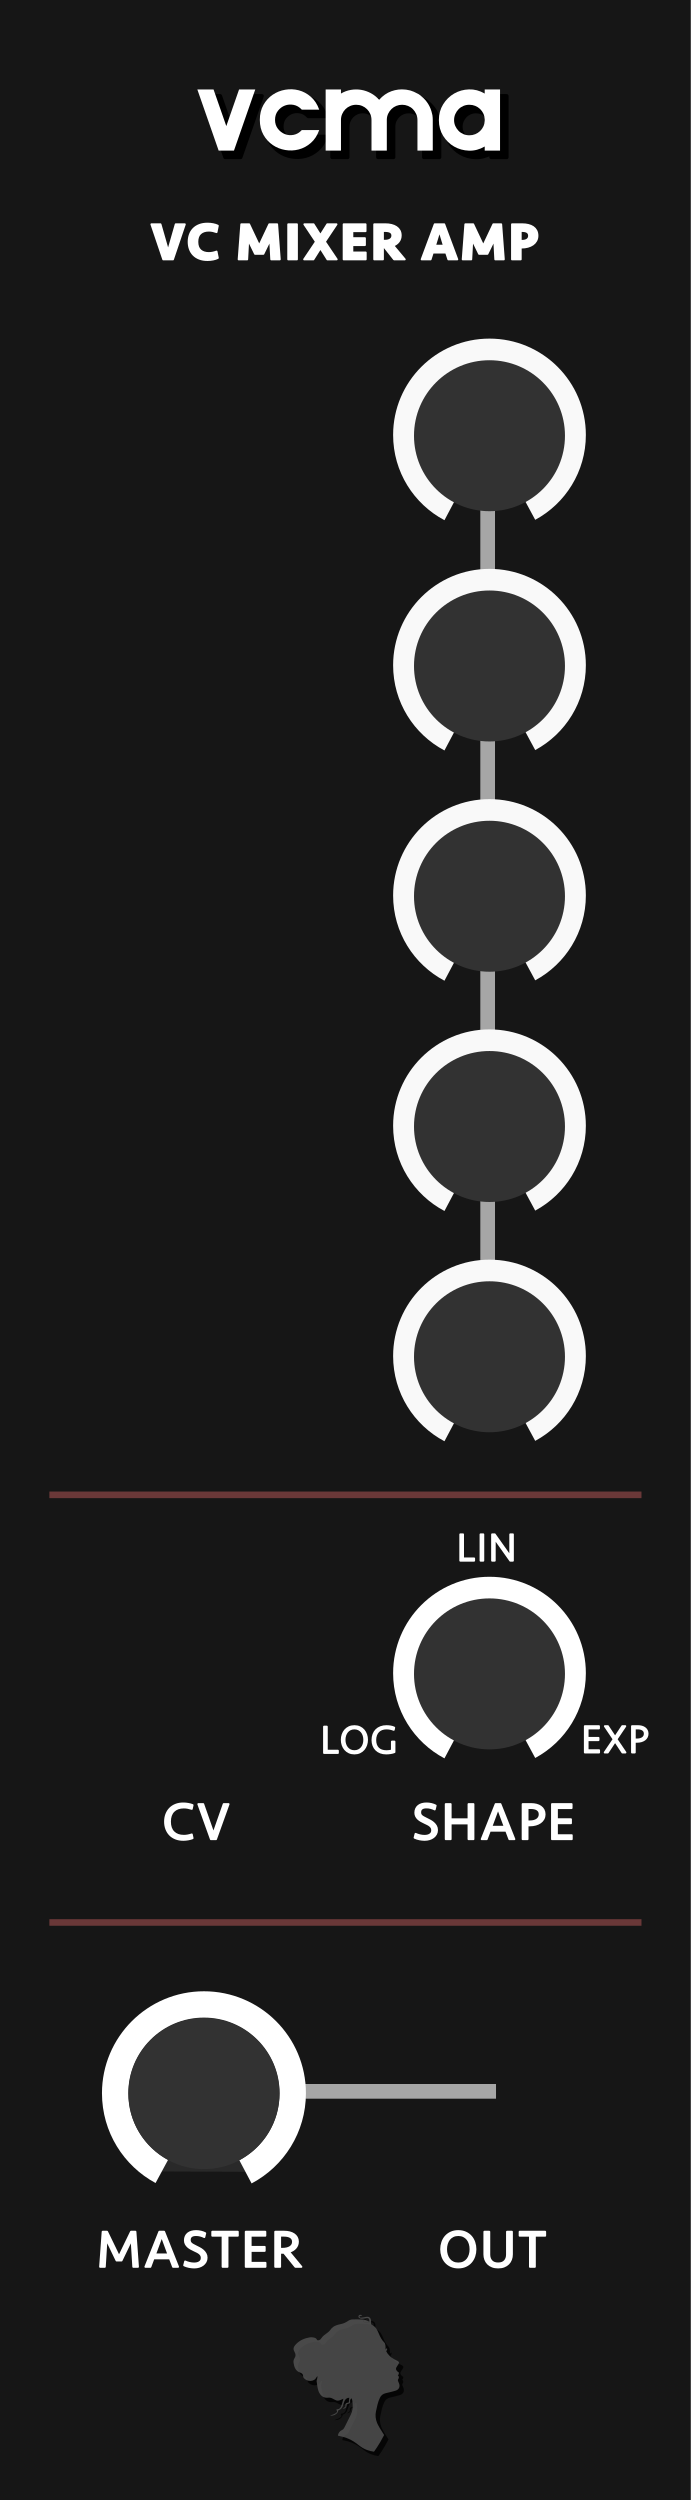
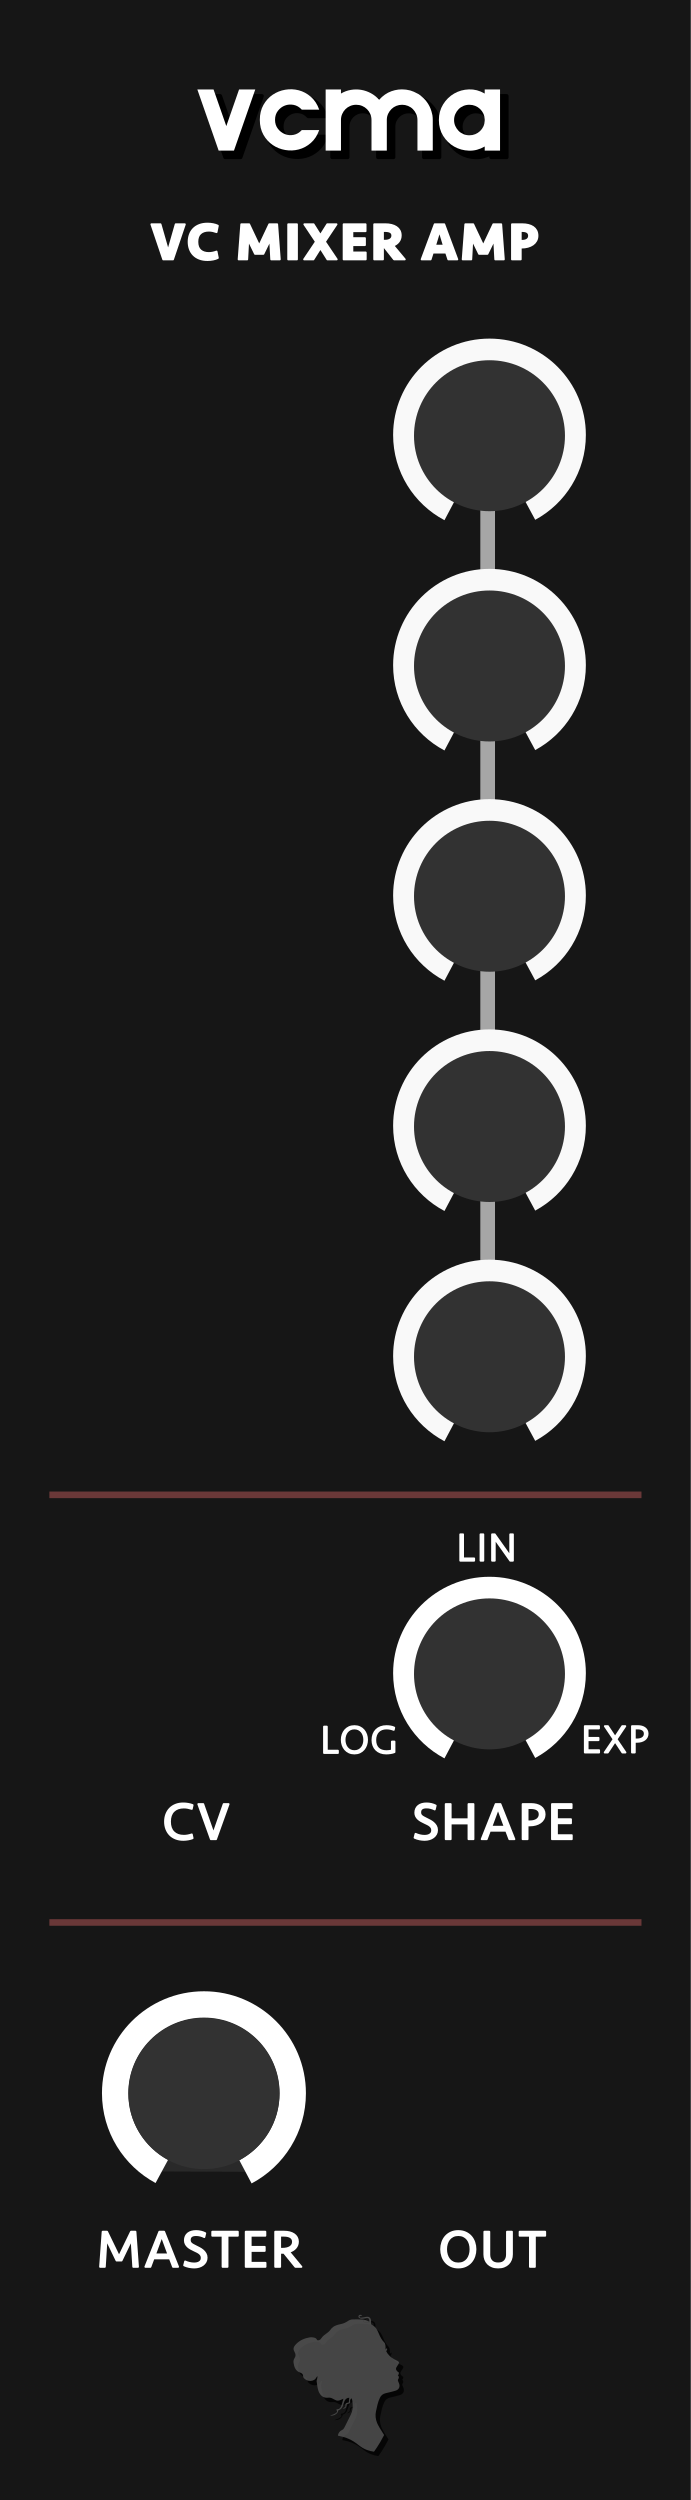
<svg xmlns="http://www.w3.org/2000/svg" width="105px" height="380px" version="1.1" xml:space="preserve" style="fill-rule:evenodd;clip-rule:evenodd;stroke-miterlimit:10;">
  <g id="Panel" transform="matrix(1.4,0,0,1,-7.10543e-15,0)">
    <rect x="0" y="0" width="75" height="380" style="fill:#161616;" />
  </g>
  <g transform="matrix(0.474034,0,0,1,38.7372,3.21777)">
-     <rect x="72.299" y="60.454" width="4.707" height="150.676" style="fill:#a6a6a6;" />
-   </g>
-   <g transform="matrix(2.90262e-17,-0.474034,0.331838,2.03192e-17,5.33285,353.272)">
    <rect x="72.299" y="60.454" width="4.707" height="150.676" style="fill:#a6a6a6;" />
  </g>
  <g id="Scales" transform="matrix(1,0,0,1,7.5,0)">
    <g id="ScaleSmall_3_" transform="matrix(1,0,0,1,-6.09332,-115.43)">
      <g id="OuterCircle_4_" transform="matrix(0.871536,0,0,0.871536,9.37732,23.2294)">
        <path d="M66.295,194.337c-4.545,-2.404 -7.642,-7.182 -7.642,-12.684c0,-7.92 6.422,-14.343 14.342,-14.343c7.921,0 14.343,6.423 14.343,14.343c0,5.459 -3.05,10.206 -7.538,12.628" style="fill:none;stroke:#f9f9f9;stroke-width:4.93px;" />
      </g>
      <circle id="Circle_4_" cx="72.995" cy="181.659" r="11.474" style="fill:#323232;" />
    </g>
    <g id="ScaleSmall_3_1" transform="matrix(1,0,0,1,-6.09332,-80.43)">
      <g id="OuterCircle_4_1" transform="matrix(0.871536,0,0,0.871536,9.37732,23.2294)">
        <path d="M66.295,194.337c-4.545,-2.404 -7.642,-7.182 -7.642,-12.684c0,-7.92 6.422,-14.343 14.342,-14.343c7.921,0 14.343,6.423 14.343,14.343c0,5.459 -3.05,10.206 -7.538,12.628" style="fill:none;stroke:#f9f9f9;stroke-width:4.93px;" />
      </g>
      <circle id="Circle_4_1" cx="72.995" cy="181.659" r="11.474" style="fill:#323232;" />
    </g>
    <g id="ScaleSmall_3_2" transform="matrix(1,0,0,1,-6.09332,-45.43)">
      <g id="OuterCircle_4_2" transform="matrix(0.871536,0,0,0.871536,9.37732,23.2294)">
        <path d="M66.295,194.337c-4.545,-2.404 -7.642,-7.182 -7.642,-12.684c0,-7.92 6.422,-14.343 14.342,-14.343c7.921,0 14.343,6.423 14.343,14.343c0,5.459 -3.05,10.206 -7.538,12.628" style="fill:none;stroke:#f9f9f9;stroke-width:4.93px;" />
      </g>
      <circle id="Circle_4_2" cx="72.995" cy="181.659" r="11.474" style="fill:#323232;" />
    </g>
    <g id="ScaleSmall_3_3" transform="matrix(1,0,0,1,-6.09332,-10.43)">
      <g id="OuterCircle_4_3" transform="matrix(0.871536,0,0,0.871536,9.37732,23.2294)">
        <path d="M66.295,194.337c-4.545,-2.404 -7.642,-7.182 -7.642,-12.684c0,-7.92 6.422,-14.343 14.342,-14.343c7.921,0 14.343,6.423 14.343,14.343c0,5.459 -3.05,10.206 -7.538,12.628" style="fill:none;stroke:#f9f9f9;stroke-width:4.93px;" />
      </g>
      <circle id="Circle_4_3" cx="72.995" cy="181.659" r="11.474" style="fill:#323232;" />
    </g>
    <g id="ScaleSmall_3_4" transform="matrix(1,0,0,1,-6.09332,24.57)">
      <g id="OuterCircle_4_4" transform="matrix(0.871536,0,0,0.871536,9.37732,23.2294)">
        <path d="M66.295,194.337c-4.545,-2.404 -7.642,-7.182 -7.642,-12.684c0,-7.92 6.422,-14.343 14.342,-14.343c7.921,0 14.343,6.423 14.343,14.343c0,5.459 -3.05,10.206 -7.538,12.628" style="fill:none;stroke:#f9f9f9;stroke-width:4.93px;" />
      </g>
      <circle id="Circle_4_4" cx="72.995" cy="181.659" r="11.474" style="fill:#323232;" />
    </g>
    <g id="ScaleSmall_3_5" transform="matrix(1,0,0,1,-6.09332,72.7723)">
      <g id="OuterCircle_4_5" transform="matrix(0.871536,0,0,0.871536,9.37732,23.2294)">
        <path d="M66.295,194.337c-4.545,-2.404 -7.642,-7.182 -7.642,-12.684c0,-7.92 6.422,-14.343 14.342,-14.343c7.921,0 14.343,6.423 14.343,14.343c0,5.459 -3.05,10.206 -7.538,12.628" style="fill:none;stroke:#fff;stroke-width:4.93px;" />
      </g>
      <circle id="Circle_4_5" cx="72.995" cy="181.659" r="11.474" style="fill:#323232;" />
    </g>
    <g id="ScaleSmall_3_6" transform="matrix(-1,0,0,1,96.4955,136.57)">
      <g id="OuterCircle_4_6" transform="matrix(0.941258,0,0,0.941258,4.28787,10.6218)">
        <path d="M66.295,194.337c-4.545,-2.404 -7.642,-7.182 -7.642,-12.684c0,-7.92 6.422,-14.343 14.342,-14.343c7.921,0 14.343,6.423 14.343,14.343c0,5.459 -3.05,10.206 -7.538,12.628" style="fill:#292929;stroke:#fff;stroke-width:4.25px;" />
      </g>
      <circle id="Circle_4_6" cx="72.995" cy="181.659" r="11.474" style="fill:#323232;" />
    </g>
  </g>
  <g id="Logo" transform="matrix(1,0,0,1,15.5,0)">
    <g transform="matrix(0.0779295,0,0,0.0779295,27.7136,350.135)">
      <path d="M232.321,164.268c-0.551,-1.407 -1.25,-2.487 -1.733,-4.267l0.016,0c-0.034,0 -0.056,-0.074 -0.088,-0.149c-0.062,-0.193 -0.122,-0.353 -0.173,-0.548c-0.097,-0.365 -0.189,-0.759 -0.253,-1.179c-0.043,-2.08 1.872,-2.792 1.946,-5.183c0.081,-2.573 -1.476,-3.898 -1.946,-4.241c-0.02,-0.028 -0.037,-0.054 -0.056,-0.082c0.012,-0.037 0.02,-0.068 0.031,-0.104c2.993,-2.433 1.69,-5.738 1.69,-5.738c-0.636,-0.338 -1.313,-0.55 -1.797,-0.98c-4.337,-3.863 -4.606,-6.636 -1.196,-11.288c0.866,-1.185 1.746,-2.375 2.467,-3.649c1.761,-3.117 1.359,-4.599 -1.81,-6.367c-2.28,-1.271 -4.743,-2.218 -6.988,-3.545c-6.396,-3.778 -11.834,-8.521 -15.061,-15.174c2.171,-3.872 2.171,-3.872 1.304,-6.341c-0.791,0.865 -1.527,1.672 -2.688,2.944c0,-3.049 0.294,-5.379 -0.083,-7.595c-0.367,-2.156 -0.85,-4.792 -2.281,-6.178c-5.217,-5.045 -8.175,-11.292 -10.92,-17.796c-2.029,-4.806 -4.196,-9.66 -8.171,-13.236c-2,-1.8 -4.474,-3.072 -6.742,-4.587c0,-1.354 0.017,-2.653 -0.006,-3.951c-0.019,-1.297 0.038,-2.61 -0.136,-3.89c-0.702,-5.113 -4.34,-7.564 -9.404,-6.548c-3.181,0.638 -6.385,1.238 -9.605,1.563c-1.888,0.19 -3.584,0.128 -3.225,-3.432c1.62,0 3.162,0 5.368,0c-1.104,0 -1.515,-1.544 -2.067,-1.769c-2.208,-0.892 -4.045,-0.36 -5.099,1.396c-1.25,2.077 0.023,3.586 1.504,4.555c1.273,0.832 3.004,1.441 4.492,1.365c3.234,-0.167 6.436,-0.842 9.658,-1.296c2.8,-0.394 4.451,0.587 5.01,3.266c0.266,1.278 0.047,2.658 0.047,3.561c-3.72,-1.383 -6.953,-3.369 -10.347,-3.69c-7.432,-0.706 -14.956,-0.912 -22.413,-0.611c-3.084,0.124 -6.484,1.511 -9.049,3.309c-4.547,3.188 -9.441,5.039 -14.773,6.138c-2.549,0.526 -5.106,1.149 -7.55,2.03c-4.689,1.689 -8.626,4.342 -11.53,8.63c-1.595,2.354 -3.836,4.445 -6.188,6.076c-4.591,3.184 -9.001,6.424 -12.144,11.187c-1.712,2.596 -4.124,4.212 -7.839,3.113c-1.104,-4.244 -4.87,-4.911 -8.627,-5.423c-1.764,-0.242 -3.625,-0.32 -5.373,-0.04c-10.247,1.643 -19.554,5.56 -26.813,13.074c-6.565,6.797 -5.937,10.365 -2.739,16.202c2.063,3.766 2.131,7.435 -0.279,11.089c-1.874,2.842 -2.57,6.013 -2.071,9.354c1.284,8.609 4.072,16.22 13.409,19.251c0.615,0.198 1.156,0.607 1.748,0.881c2.125,0.984 3.145,2.592 3.365,4.971c0.144,1.54 0.491,3.357 1.429,4.479c6.245,7.454 20.432,8.503 25.041,-1.951c0.189,-0.432 0.624,-0.756 0.945,-1.129c0.305,0.134 0.609,0.266 0.914,0.399c-0.27,1.348 -0.539,2.694 -0.81,4.042c-0.351,1.75 -1.204,3.572 -0.961,5.235c0.915,6.264 1.484,12.716 3.503,18.648c2.452,7.204 8.53,14.587 18.762,13.197c3.549,-0.483 6.782,0.391 9.818,2.234c1.254,0.76 2.657,1.272 3.912,2.027c3.221,1.943 6.497,1.898 9.857,0.464c2.024,-0.863 4.052,-1.726 6.331,-2.698c-1.16,4.041 -2.278,7.594 -3.189,11.197c-1.336,5.287 -3.631,9.452 -9.941,9.48c-0.115,0 -0.228,0.204 -0.481,0.441c0.473,1.385 0.975,2.855 1.446,4.234c-3.43,5.076 -9.388,5.288 -13.951,7.881c8.949,0.082 15.39,-4.254 16.179,-10.562c4.91,-1.582 7.805,-5.034 9.233,-9.921c0.777,-2.659 1.611,-5.32 2.672,-7.879c1.746,-4.209 4.792,-6.719 9.406,-6.833c-0.302,3.22 -0.579,6.169 -0.855,9.113c-6.687,1.486 -6.819,1.649 -6.534,8.315c-1.583,1.269 -3.238,2.596 -5.685,4.557c6.226,-1.428 7.436,-2.953 8.025,-9.211c0.938,-0.325 1.962,-0.799 3.039,-1.035c4.009,-0.875 4.11,-0.859 3.682,-5.037c-0.251,-2.445 0.739,-3.996 3.163,-5.664c0.451,1.766 0.892,3.088 1.115,4.445c0.316,1.923 0.547,3.867 0.687,5.81c0.517,7.404 -0.06,14.643 -3.457,21.43c-4.159,8.313 -8.334,16.622 -12.413,24.973c-1.174,2.404 -2.482,4.234 -5.172,5.433c-4.265,1.907 -7.421,6.556 -7.757,10.832c15.258,2.949 26.312,6.953 41.04,18.833c9.647,7.785 19.862,11.309 29.399,12.456c0.003,-0.004 10.248,-13.711 19.753,-32.558c-0.241,-0.365 -0.484,-0.728 -0.723,-1.095c-6.25,-9.478 -11.533,-18.592 -13.049,-22.521c-2.853,-7.395 -3.838,-14.659 -2.132,-22.466c1.983,-9.083 3.633,-18.206 7.761,-26.672c2.412,-4.95 6.15,-7.711 11.519,-8.858c6.366,-1.36 12.689,-3.037 18.94,-4.868c6.706,-1.966 9.308,-7.753 6.747,-14.275Z" style="fill-opacity:0.761;fill-rule:nonzero;" />
    </g>
    <g transform="matrix(0.0779295,0,0,0.0779295,27.0462,349.468)">
      <path d="M232.321,164.268c-0.551,-1.407 -1.25,-2.487 -1.733,-4.267l0.016,0c-0.034,0 -0.056,-0.074 -0.088,-0.149c-0.062,-0.193 -0.122,-0.353 -0.173,-0.548c-0.097,-0.365 -0.189,-0.759 -0.253,-1.179c-0.043,-2.08 1.872,-2.792 1.946,-5.183c0.081,-2.573 -1.476,-3.898 -1.946,-4.241c-0.02,-0.028 -0.037,-0.054 -0.056,-0.082c0.012,-0.037 0.02,-0.068 0.031,-0.104c2.993,-2.433 1.69,-5.738 1.69,-5.738c-0.636,-0.338 -1.313,-0.55 -1.797,-0.98c-4.337,-3.863 -4.606,-6.636 -1.196,-11.288c0.866,-1.185 1.746,-2.375 2.467,-3.649c1.761,-3.117 1.359,-4.599 -1.81,-6.367c-2.28,-1.271 -4.743,-2.218 -6.988,-3.545c-6.396,-3.778 -11.834,-8.521 -15.061,-15.174c2.171,-3.872 2.171,-3.872 1.304,-6.341c-0.791,0.865 -1.527,1.672 -2.688,2.944c0,-3.049 0.294,-5.379 -0.083,-7.595c-0.367,-2.156 -0.85,-4.792 -2.281,-6.178c-5.217,-5.045 -8.175,-11.292 -10.92,-17.796c-2.029,-4.806 -4.196,-9.66 -8.171,-13.236c-2,-1.8 -4.474,-3.072 -6.742,-4.587c0,-1.354 0.017,-2.653 -0.006,-3.951c-0.019,-1.297 0.038,-2.61 -0.136,-3.89c-0.702,-5.113 -4.34,-7.564 -9.404,-6.548c-3.181,0.638 -6.385,1.238 -9.605,1.563c-1.888,0.19 -3.584,0.128 -3.225,-3.432c1.62,0 3.162,0 5.368,0c-1.104,0 -1.515,-1.544 -2.067,-1.769c-2.208,-0.892 -4.045,-0.36 -5.099,1.396c-1.25,2.077 0.023,3.586 1.504,4.555c1.273,0.832 3.004,1.441 4.492,1.365c3.234,-0.167 6.436,-0.842 9.658,-1.296c2.8,-0.394 4.451,0.587 5.01,3.266c0.266,1.278 0.047,2.658 0.047,3.561c-3.72,-1.383 -6.953,-3.369 -10.347,-3.69c-7.432,-0.706 -14.956,-0.912 -22.413,-0.611c-3.084,0.124 -6.484,1.511 -9.049,3.309c-4.547,3.188 -9.441,5.039 -14.773,6.138c-2.549,0.526 -5.106,1.149 -7.55,2.03c-4.689,1.689 -8.626,4.342 -11.53,8.63c-1.595,2.354 -3.836,4.445 -6.188,6.076c-4.591,3.184 -9.001,6.424 -12.144,11.187c-1.712,2.596 -4.124,4.212 -7.839,3.113c-1.104,-4.244 -4.87,-4.911 -8.627,-5.423c-1.764,-0.242 -3.625,-0.32 -5.373,-0.04c-10.247,1.643 -19.554,5.56 -26.813,13.074c-6.565,6.797 -5.937,10.365 -2.739,16.202c2.063,3.766 2.131,7.435 -0.279,11.089c-1.874,2.842 -2.57,6.013 -2.071,9.354c1.284,8.609 4.072,16.22 13.409,19.251c0.615,0.198 1.156,0.607 1.748,0.881c2.125,0.984 3.145,2.592 3.365,4.971c0.144,1.54 0.491,3.357 1.429,4.479c6.245,7.454 20.432,8.503 25.041,-1.951c0.189,-0.432 0.624,-0.756 0.945,-1.129c0.305,0.134 0.609,0.266 0.914,0.399c-0.27,1.348 -0.539,2.694 -0.81,4.042c-0.351,1.75 -1.204,3.572 -0.961,5.235c0.915,6.264 1.484,12.716 3.503,18.648c2.452,7.204 8.53,14.587 18.762,13.197c3.549,-0.483 6.782,0.391 9.818,2.234c1.254,0.76 2.657,1.272 3.912,2.027c3.221,1.943 6.497,1.898 9.857,0.464c2.024,-0.863 4.052,-1.726 6.331,-2.698c-1.16,4.041 -2.278,7.594 -3.189,11.197c-1.336,5.287 -3.631,9.452 -9.941,9.48c-0.115,0 -0.228,0.204 -0.481,0.441c0.473,1.385 0.975,2.855 1.446,4.234c-3.43,5.076 -9.388,5.288 -13.951,7.881c8.949,0.082 15.39,-4.254 16.179,-10.562c4.91,-1.582 7.805,-5.034 9.233,-9.921c0.777,-2.659 1.611,-5.32 2.672,-7.879c1.746,-4.209 4.792,-6.719 9.406,-6.833c-0.302,3.22 -0.579,6.169 -0.855,9.113c-6.687,1.486 -6.819,1.649 -6.534,8.315c-1.583,1.269 -3.238,2.596 -5.685,4.557c6.226,-1.428 7.436,-2.953 8.025,-9.211c0.938,-0.325 1.962,-0.799 3.039,-1.035c4.009,-0.875 4.11,-0.859 3.682,-5.037c-0.251,-2.445 0.739,-3.996 3.163,-5.664c0.451,1.766 0.892,3.088 1.115,4.445c0.316,1.923 0.547,3.867 0.687,5.81c0.517,7.404 -0.06,14.643 -3.457,21.43c-4.159,8.313 -8.334,16.622 -12.413,24.973c-1.174,2.404 -2.482,4.234 -5.172,5.433c-4.265,1.907 -7.421,6.556 -7.757,10.832c15.258,2.949 26.312,6.953 41.04,18.833c9.647,7.785 19.862,11.309 29.399,12.456c0.003,-0.004 10.248,-13.711 19.753,-32.558c-0.241,-0.365 -0.484,-0.728 -0.723,-1.095c-6.25,-9.478 -11.533,-18.592 -13.049,-22.521c-2.853,-7.395 -3.838,-14.659 -2.132,-22.466c1.983,-9.083 3.633,-18.206 7.761,-26.672c2.412,-4.95 6.15,-7.711 11.519,-8.858c6.366,-1.36 12.689,-3.037 18.94,-4.868c6.706,-1.966 9.308,-7.753 6.747,-14.275Z" style="fill:#5a5a5a;fill-opacity:0.761;fill-rule:nonzero;" />
    </g>
  </g>
  <g id="Description" transform="matrix(1,0,0,1,-3.89421,-23.7183)">
    <path d="M30.182,63.142l-1.472,0l-1.8,-5.328l1.376,0l1.16,4.056l1.16,-4.056l1.376,0l-1.8,5.328Z" style="fill:#fff;fill-rule:nonzero;stroke:#fff;stroke-width:0.3px;stroke-linejoin:round;stroke-miterlimit:1.414;" />
    <path d="M35.438,57.718c0.278,0 0.556,0.027 0.836,0.08c0.28,0.054 0.522,0.131 0.724,0.232l-0.192,0.968c-0.16,-0.064 -0.342,-0.118 -0.548,-0.164c-0.205,-0.045 -0.409,-0.068 -0.612,-0.068c-0.544,0 -0.973,0.142 -1.288,0.424c-0.314,0.283 -0.472,0.712 -0.472,1.288c0,0.576 0.158,1.006 0.472,1.288c0.315,0.283 0.744,0.424 1.288,0.424c0.203,0 0.407,-0.022 0.612,-0.068c0.206,-0.045 0.388,-0.1 0.548,-0.164l0.192,0.968c-0.202,0.102 -0.444,0.179 -0.724,0.232c-0.28,0.054 -0.558,0.08 -0.836,0.08c-0.469,0 -0.882,-0.069 -1.24,-0.208c-0.357,-0.138 -0.656,-0.33 -0.896,-0.576c-0.24,-0.245 -0.421,-0.536 -0.544,-0.872c-0.122,-0.336 -0.184,-0.704 -0.184,-1.104c0,-0.4 0.062,-0.768 0.184,-1.104c0.123,-0.336 0.304,-0.626 0.544,-0.872c0.24,-0.245 0.539,-0.437 0.896,-0.576c0.358,-0.138 0.771,-0.208 1.24,-0.208Z" style="fill:#fff;fill-rule:nonzero;stroke:#fff;stroke-width:0.3px;stroke-linejoin:round;stroke-miterlimit:1.414;" />
    <path d="M43.926,62.294l-1.264,0l-1.04,-2.136l-0.16,2.984l-1.288,0l0.4,-5.328l1.184,0l1.536,3.256l1.536,-3.256l1.184,0l0.4,5.328l-1.288,0l-0.16,-2.984l-1.04,2.136Z" style="fill:#fff;fill-rule:nonzero;stroke:#fff;stroke-width:0.3px;stroke-linejoin:round;stroke-miterlimit:1.414;" />
    <rect x="47.71" y="57.814" width="1.312" height="5.328" style="fill:#fff;fill-rule:nonzero;stroke:#fff;stroke-width:0.3px;stroke-linejoin:round;stroke-miterlimit:1.414;" />
    <path d="M53.27,60.462l1.8,2.68l-1.4,0l-1.072,-1.704l-1.072,1.704l-1.4,0l1.8,-2.68l-1.768,-2.648l1.392,0l1.048,1.664l1.048,-1.664l1.392,0l-1.768,2.648Z" style="fill:#fff;fill-rule:nonzero;stroke:#fff;stroke-width:0.3px;stroke-linejoin:round;stroke-miterlimit:1.414;" />
    <path d="M56.134,57.814l3.32,0l0,1.04l-2.008,0l0,1.072l1.912,0l0,1.04l-1.912,0l0,1.136l2.032,0l0,1.04l-3.344,0l0,-5.328Z" style="fill:#fff;fill-rule:nonzero;stroke:#fff;stroke-width:0.3px;stroke-linejoin:round;stroke-miterlimit:1.414;" />
    <path d="M64.798,59.502c0,0.358 -0.1,0.67 -0.3,0.936c-0.2,0.267 -0.478,0.47 -0.836,0.608l1.752,2.096l-1.616,0l-1.464,-1.848l-0.24,0l0,1.848l-1.312,0l0,-5.328l1.696,0c0.331,0 0.638,0.035 0.92,0.104c0.283,0.07 0.528,0.174 0.736,0.312c0.208,0.139 0.371,0.314 0.488,0.524c0.118,0.211 0.176,0.46 0.176,0.748Zm-1.264,0.024c0,-0.24 -0.093,-0.417 -0.28,-0.532c-0.186,-0.114 -0.448,-0.172 -0.784,-0.172l-0.376,0l0,1.496l0.32,0c0.352,0 0.627,-0.069 0.824,-0.208c0.198,-0.138 0.296,-0.333 0.296,-0.584Z" style="fill:#fff;fill-rule:nonzero;stroke:#fff;stroke-width:0.3px;stroke-linejoin:round;stroke-miterlimit:1.414;" />
    <path d="M71.71,62.11l-2.04,0l-0.328,1.032l-1.352,0l1.984,-5.328l1.44,0l1.984,5.328l-1.352,0l-0.336,-1.032Zm-1.704,-1.04l1.368,0l-0.68,-2.248l-0.688,2.248Z" style="fill:#fff;fill-rule:nonzero;stroke:#fff;stroke-width:0.3px;stroke-linejoin:round;stroke-miterlimit:1.414;" />
    <path d="M77.982,62.294l-1.264,0l-1.04,-2.136l-0.16,2.984l-1.288,0l0.4,-5.328l1.184,0l1.536,3.256l1.536,-3.256l1.184,0l0.4,5.328l-1.288,0l-0.16,-2.984l-1.04,2.136Z" style="fill:#fff;fill-rule:nonzero;stroke:#fff;stroke-width:0.3px;stroke-linejoin:round;stroke-miterlimit:1.414;" />
    <path d="M85.582,59.55c0,0.283 -0.061,0.536 -0.184,0.76c-0.122,0.224 -0.292,0.412 -0.508,0.564c-0.216,0.152 -0.47,0.268 -0.764,0.348c-0.293,0.08 -0.61,0.12 -0.952,0.12l-0.136,0l0,1.8l-1.312,0l0,-5.328l1.536,0c0.336,0 0.647,0.035 0.932,0.104c0.286,0.07 0.531,0.175 0.736,0.316c0.206,0.142 0.366,0.322 0.48,0.54c0.115,0.219 0.172,0.478 0.172,0.776Zm-1.264,0.008c0,-0.49 -0.349,-0.736 -1.048,-0.736l-0.232,0l0,1.512l0.216,0c0.347,0 0.611,-0.069 0.792,-0.208c0.182,-0.138 0.272,-0.328 0.272,-0.568Z" style="fill:#fff;fill-rule:nonzero;stroke:#fff;stroke-width:0.3px;stroke-linejoin:round;stroke-miterlimit:1.414;" />
  </g>
  <g id="Label" transform="matrix(1,0,0,1,7.5,0)">
    <g id="Description1" transform="matrix(1,0,0,1,-9.6616,216.412)">
      <path d="M30.022,57.718c0.24,0 0.491,0.023 0.752,0.068c0.262,0.046 0.48,0.106 0.656,0.18l-0.12,0.568c-0.181,-0.064 -0.376,-0.116 -0.584,-0.156c-0.208,-0.04 -0.413,-0.06 -0.616,-0.06c-0.666,0 -1.186,0.187 -1.56,0.56c-0.373,0.374 -0.56,0.907 -0.56,1.6c0,0.694 0.187,1.227 0.56,1.6c0.374,0.374 0.894,0.56 1.56,0.56c0.203,0 0.408,-0.02 0.616,-0.06c0.208,-0.04 0.403,-0.092 0.584,-0.156l0.12,0.568c-0.176,0.075 -0.394,0.135 -0.656,0.18c-0.261,0.046 -0.512,0.068 -0.752,0.068c-0.437,0 -0.828,-0.069 -1.172,-0.208c-0.344,-0.138 -0.633,-0.33 -0.868,-0.576c-0.234,-0.245 -0.414,-0.536 -0.54,-0.872c-0.125,-0.336 -0.188,-0.704 -0.188,-1.104c0,-0.4 0.063,-0.768 0.188,-1.104c0.126,-0.336 0.306,-0.626 0.54,-0.872c0.235,-0.245 0.524,-0.437 0.868,-0.576c0.344,-0.138 0.735,-0.208 1.172,-0.208Z" style="fill:#fff;fill-rule:nonzero;stroke:#fff;stroke-width:0.3px;stroke-linejoin:round;stroke-miterlimit:1.414;" />
      <path d="M36.166,57.814l0.736,0l-1.912,5.328l-0.768,0l-1.912,-5.328l0.736,0l1.56,4.456l1.56,-4.456Z" style="fill:#fff;fill-rule:nonzero;stroke:#fff;stroke-width:0.3px;stroke-linejoin:round;stroke-miterlimit:1.414;" />
    </g>
    <g id="Shapes">
      <g id="Description2" transform="matrix(1,0,0,1,53.982,203.234)">
        <path d="M27.42,59.146l2.136,0l0,0.336l-1.728,0l0,1.446l1.656,0l0,0.336l-1.656,0l0,1.542l1.746,0l0,0.336l-2.154,0l0,-3.996Z" style="fill:#fff;fill-rule:nonzero;stroke:#fff;stroke-width:0.3px;stroke-linejoin:round;stroke-miterlimit:1.414;" />
        <path d="M33.108,59.146l0.45,0l-1.338,1.986l1.362,2.01l-0.456,0l-1.116,-1.692l-1.116,1.692l-0.456,0l1.362,-2.01l-1.338,-1.986l0.45,0l1.098,1.662l1.098,-1.662Z" style="fill:#fff;fill-rule:nonzero;stroke:#fff;stroke-width:0.3px;stroke-linejoin:round;stroke-miterlimit:1.414;" />
        <path d="M36.942,60.286c0,0.192 -0.04,0.364 -0.12,0.516c-0.08,0.152 -0.191,0.28 -0.333,0.384c-0.142,0.104 -0.31,0.184 -0.504,0.24c-0.194,0.056 -0.407,0.084 -0.639,0.084l-0.348,0l0,1.632l-0.408,0l0,-3.996l0.894,0c0.2,0 0.389,0.024 0.567,0.072c0.178,0.048 0.333,0.12 0.465,0.216c0.132,0.096 0.236,0.215 0.312,0.357c0.076,0.142 0.114,0.307 0.114,0.495Zm-0.408,0c0,-0.144 -0.029,-0.267 -0.087,-0.369c-0.058,-0.102 -0.137,-0.185 -0.237,-0.249c-0.1,-0.064 -0.214,-0.111 -0.342,-0.141c-0.128,-0.03 -0.262,-0.045 -0.402,-0.045l-0.468,0l0,1.692l0.366,0c0.168,0 0.324,-0.02 0.468,-0.06c0.144,-0.04 0.268,-0.097 0.372,-0.171c0.104,-0.074 0.185,-0.166 0.243,-0.276c0.058,-0.11 0.087,-0.237 0.087,-0.381Z" style="fill:#fff;fill-rule:nonzero;stroke:#fff;stroke-width:0.3px;stroke-linejoin:round;stroke-miterlimit:1.414;" />
      </g>
      <g id="Description3" transform="matrix(1,0,0,1,14.3408,203.306)">
        <path d="M27.828,59.146l0,3.66l1.686,0l0,0.336l-2.094,0l0,-3.996l0.408,0Z" style="fill:#fff;fill-rule:nonzero;stroke:#fff;stroke-width:0.3px;stroke-linejoin:round;stroke-miterlimit:1.414;" />
        <path d="M32.028,63.214c-0.304,0 -0.575,-0.056 -0.813,-0.168c-0.238,-0.112 -0.438,-0.263 -0.6,-0.453c-0.162,-0.19 -0.286,-0.41 -0.372,-0.66c-0.086,-0.25 -0.129,-0.513 -0.129,-0.789c0,-0.276 0.043,-0.539 0.129,-0.789c0.086,-0.25 0.21,-0.47 0.372,-0.66c0.162,-0.19 0.362,-0.341 0.6,-0.453c0.238,-0.112 0.509,-0.168 0.813,-0.168c0.304,0 0.575,0.056 0.813,0.168c0.238,0.112 0.438,0.263 0.6,0.453c0.162,0.19 0.286,0.41 0.372,0.66c0.086,0.25 0.129,0.513 0.129,0.789c0,0.276 -0.043,0.539 -0.129,0.789c-0.086,0.25 -0.21,0.47 -0.372,0.66c-0.162,0.19 -0.362,0.341 -0.6,0.453c-0.238,0.112 -0.509,0.168 -0.813,0.168Zm0,-0.336c0.24,0 0.453,-0.046 0.639,-0.138c0.186,-0.092 0.344,-0.216 0.474,-0.372c0.13,-0.156 0.228,-0.339 0.294,-0.549c0.066,-0.21 0.099,-0.435 0.099,-0.675c0,-0.236 -0.033,-0.459 -0.099,-0.669c-0.066,-0.21 -0.164,-0.394 -0.294,-0.552c-0.13,-0.158 -0.288,-0.283 -0.474,-0.375c-0.186,-0.092 -0.399,-0.138 -0.639,-0.138c-0.24,0 -0.453,0.046 -0.639,0.138c-0.186,0.092 -0.343,0.217 -0.471,0.375c-0.128,0.158 -0.226,0.342 -0.294,0.552c-0.068,0.21 -0.102,0.433 -0.102,0.669c0,0.24 0.034,0.465 0.102,0.675c0.068,0.21 0.166,0.393 0.294,0.549c0.128,0.156 0.285,0.28 0.471,0.372c0.186,0.092 0.399,0.138 0.639,0.138Z" style="fill:#fff;fill-rule:nonzero;stroke:#fff;stroke-width:0.3px;stroke-linejoin:round;stroke-miterlimit:1.414;" />
        <path d="M36.9,59.074c0.216,0 0.424,0.017 0.624,0.051c0.2,0.034 0.384,0.091 0.552,0.171l-0.072,0.33c-0.164,-0.068 -0.34,-0.121 -0.528,-0.159c-0.188,-0.038 -0.378,-0.057 -0.57,-0.057c-0.26,0 -0.495,0.039 -0.705,0.117c-0.21,0.078 -0.39,0.193 -0.54,0.345c-0.15,0.152 -0.266,0.338 -0.348,0.558c-0.082,0.22 -0.123,0.472 -0.123,0.756c0,0.536 0.147,0.953 0.441,1.251c0.294,0.298 0.721,0.447 1.281,0.447c0.128,0 0.271,-0.01 0.429,-0.03c0.158,-0.02 0.289,-0.046 0.393,-0.078l0,-1.356l0.378,0l0,1.59c-0.16,0.064 -0.354,0.114 -0.582,0.15c-0.228,0.036 -0.45,0.054 -0.666,0.054c-0.324,0 -0.614,-0.049 -0.87,-0.147c-0.256,-0.098 -0.474,-0.236 -0.654,-0.414c-0.18,-0.178 -0.318,-0.392 -0.414,-0.642c-0.096,-0.25 -0.144,-0.525 -0.144,-0.825c0,-0.32 0.049,-0.61 0.147,-0.87c0.098,-0.26 0.239,-0.482 0.423,-0.666c0.184,-0.184 0.407,-0.326 0.669,-0.426c0.262,-0.1 0.555,-0.15 0.879,-0.15Z" style="fill:#fff;fill-rule:nonzero;stroke:#fff;stroke-width:0.3px;stroke-linejoin:round;stroke-miterlimit:1.414;" />
      </g>
      <g id="Description4" transform="matrix(1,0,0,1,35.049,174.078)">
        <path d="M27.828,59.146l0,3.66l1.686,0l0,0.336l-2.094,0l0,-3.996l0.408,0Z" style="fill:#fff;fill-rule:nonzero;stroke:#fff;stroke-width:0.3px;stroke-linejoin:round;stroke-miterlimit:1.414;" />
        <rect x="30.498" y="59.146" width="0.408" height="3.996" style="fill:#fff;fill-rule:nonzero;stroke:#fff;stroke-width:0.3px;stroke-linejoin:round;stroke-miterlimit:1.414;" />
        <path d="M35.016,63.142l-2.37,-3.342l0,3.342l-0.39,0l0,-3.996l0.39,0l2.37,3.342l0,-3.342l0.39,0l0,3.996l-0.39,0Z" style="fill:#fff;fill-rule:nonzero;stroke:#fff;stroke-width:0.3px;stroke-linejoin:round;stroke-miterlimit:1.414;" />
      </g>
    </g>
    <g id="Description5" transform="matrix(1,0,0,1,28.3,216.412)">
      <path d="M30.622,61.758c0,0.23 -0.049,0.435 -0.148,0.616c-0.098,0.182 -0.232,0.336 -0.4,0.464c-0.168,0.128 -0.365,0.227 -0.592,0.296c-0.226,0.07 -0.47,0.104 -0.732,0.104c-0.256,0 -0.518,-0.026 -0.788,-0.08c-0.269,-0.053 -0.516,-0.133 -0.74,-0.24l0.144,-0.584c0.198,0.091 0.415,0.166 0.652,0.224c0.238,0.059 0.476,0.088 0.716,0.088c0.347,0 0.627,-0.073 0.84,-0.22c0.214,-0.146 0.32,-0.358 0.32,-0.636c0,-0.154 -0.03,-0.286 -0.092,-0.396c-0.061,-0.109 -0.145,-0.208 -0.252,-0.296c-0.106,-0.088 -0.23,-0.166 -0.372,-0.236c-0.141,-0.069 -0.292,-0.141 -0.452,-0.216c-0.181,-0.085 -0.356,-0.174 -0.524,-0.268c-0.168,-0.093 -0.316,-0.2 -0.444,-0.32c-0.128,-0.12 -0.23,-0.256 -0.308,-0.408c-0.077,-0.152 -0.116,-0.329 -0.116,-0.532c0,-0.229 0.042,-0.432 0.124,-0.608c0.083,-0.176 0.199,-0.322 0.348,-0.44c0.15,-0.117 0.328,-0.205 0.536,-0.264c0.208,-0.058 0.438,-0.088 0.688,-0.088c0.256,0 0.506,0.03 0.748,0.088c0.243,0.059 0.455,0.136 0.636,0.232l-0.136,0.584c-0.17,-0.09 -0.365,-0.165 -0.584,-0.224c-0.218,-0.058 -0.44,-0.088 -0.664,-0.088c-0.645,0 -0.968,0.251 -0.968,0.752c0,0.112 0.016,0.21 0.048,0.292c0.032,0.083 0.084,0.16 0.156,0.232c0.072,0.072 0.168,0.142 0.288,0.208c0.12,0.067 0.266,0.143 0.436,0.228c0.171,0.086 0.352,0.178 0.544,0.276c0.192,0.099 0.368,0.216 0.528,0.352c0.16,0.136 0.294,0.295 0.4,0.476c0.107,0.182 0.16,0.392 0.16,0.632Z" style="fill:#fff;fill-rule:nonzero;stroke:#fff;stroke-width:0.3px;stroke-linejoin:round;stroke-miterlimit:1.414;" />
      <path d="M35.422,63.142l0,-2.392l-2.728,0l0,2.392l-0.736,0l0,-5.328l0.736,0l0,2.312l2.728,0l0,-2.312l0.736,0l0,5.328l-0.736,0Z" style="fill:#fff;fill-rule:nonzero;stroke:#fff;stroke-width:0.3px;stroke-linejoin:round;stroke-miterlimit:1.414;" />
      <path d="M42.382,63.142l-0.752,0l-0.488,-1.288l-2.488,0l-0.48,1.288l-0.752,0l2.12,-5.328l0.72,0l2.12,5.328Zm-3.504,-1.88l2.048,0l-1.024,-2.776l-1.024,2.776Z" style="fill:#fff;fill-rule:nonzero;stroke:#fff;stroke-width:0.3px;stroke-linejoin:round;stroke-miterlimit:1.414;" />
      <path d="M46.974,59.374c0,0.256 -0.056,0.487 -0.168,0.692c-0.112,0.206 -0.268,0.38 -0.468,0.524c-0.2,0.144 -0.436,0.255 -0.708,0.332c-0.272,0.078 -0.565,0.116 -0.88,0.116l-0.368,0l0,2.104l-0.736,0l0,-5.328l1.288,0c0.288,0 0.556,0.032 0.804,0.096c0.248,0.064 0.464,0.162 0.648,0.292c0.184,0.131 0.328,0.294 0.432,0.488c0.104,0.195 0.156,0.423 0.156,0.684Zm-0.736,-0.008c0,-0.176 -0.034,-0.324 -0.104,-0.444c-0.069,-0.12 -0.164,-0.218 -0.284,-0.296c-0.12,-0.077 -0.261,-0.133 -0.424,-0.168c-0.162,-0.034 -0.334,-0.052 -0.516,-0.052l-0.528,0l0,2.04l0.392,0c0.214,0 0.41,-0.024 0.588,-0.072c0.179,-0.048 0.334,-0.118 0.464,-0.212c0.131,-0.093 0.232,-0.206 0.304,-0.34c0.072,-0.133 0.108,-0.285 0.108,-0.456Z" style="fill:#fff;fill-rule:nonzero;stroke:#fff;stroke-width:0.3px;stroke-linejoin:round;stroke-miterlimit:1.414;" />
      <path d="M48.11,57.814l2.968,0l0,0.6l-2.232,0l0,1.704l2.136,0l0,0.6l-2.136,0l0,1.824l2.256,0l0,0.6l-2.992,0l0,-5.328Z" style="fill:#fff;fill-rule:nonzero;stroke:#fff;stroke-width:0.3px;stroke-linejoin:round;stroke-miterlimit:1.414;" />
    </g>
    <g id="Description6" transform="matrix(1,0,0,1,32.292,281.412)">
      <path d="M29.87,63.238c-0.416,0 -0.786,-0.074 -1.112,-0.224c-0.325,-0.149 -0.597,-0.349 -0.816,-0.6c-0.218,-0.25 -0.385,-0.544 -0.5,-0.88c-0.114,-0.336 -0.172,-0.688 -0.172,-1.056c0,-0.368 0.058,-0.72 0.172,-1.056c0.115,-0.336 0.282,-0.629 0.5,-0.88c0.219,-0.25 0.491,-0.45 0.816,-0.6c0.326,-0.149 0.696,-0.224 1.112,-0.224c0.416,0 0.787,0.075 1.112,0.224c0.326,0.15 0.598,0.35 0.816,0.6c0.219,0.251 0.386,0.544 0.5,0.88c0.115,0.336 0.172,0.688 0.172,1.056c0,0.368 -0.057,0.72 -0.172,1.056c-0.114,0.336 -0.281,0.63 -0.5,0.88c-0.218,0.251 -0.49,0.451 -0.816,0.6c-0.325,0.15 -0.696,0.224 -1.112,0.224Zm0,-0.592c0.304,0 0.574,-0.056 0.808,-0.168c0.235,-0.112 0.43,-0.266 0.584,-0.464c0.155,-0.197 0.272,-0.428 0.352,-0.692c0.08,-0.264 0.12,-0.545 0.12,-0.844c0,-0.298 -0.04,-0.58 -0.12,-0.844c-0.08,-0.264 -0.197,-0.493 -0.352,-0.688c-0.154,-0.194 -0.349,-0.349 -0.584,-0.464c-0.234,-0.114 -0.504,-0.172 -0.808,-0.172c-0.304,0 -0.573,0.058 -0.808,0.172c-0.234,0.115 -0.429,0.27 -0.584,0.464c-0.154,0.195 -0.272,0.424 -0.352,0.688c-0.08,0.264 -0.12,0.546 -0.12,0.844c0,0.299 0.04,0.58 0.12,0.844c0.08,0.264 0.198,0.495 0.352,0.692c0.155,0.198 0.35,0.352 0.584,0.464c0.235,0.112 0.504,0.168 0.808,0.168Z" style="fill:#fff;fill-rule:nonzero;stroke:#fff;stroke-width:0.3px;stroke-linejoin:round;stroke-miterlimit:1.414;" />
      <path d="M37.278,57.814l0.736,0l0,3.44c0,0.278 -0.045,0.538 -0.136,0.78c-0.09,0.243 -0.224,0.454 -0.4,0.632c-0.176,0.179 -0.393,0.319 -0.652,0.42c-0.258,0.102 -0.558,0.152 -0.9,0.152c-0.341,0 -0.641,-0.05 -0.9,-0.152c-0.258,-0.101 -0.476,-0.241 -0.652,-0.42c-0.176,-0.178 -0.309,-0.389 -0.4,-0.632c-0.09,-0.242 -0.136,-0.502 -0.136,-0.78l0,-3.44l0.736,0l0,3.472c0,0.4 0.114,0.726 0.34,0.976c0.227,0.251 0.564,0.376 1.012,0.376c0.448,0 0.786,-0.125 1.012,-0.376c0.227,-0.25 0.34,-0.576 0.34,-0.976l0,-3.472Z" style="fill:#fff;fill-rule:nonzero;stroke:#fff;stroke-width:0.3px;stroke-linejoin:round;stroke-miterlimit:1.414;" />
      <path d="M43.07,57.814l0,0.6l-1.568,0l0,4.728l-0.736,0l0,-4.728l-1.568,0l0,-0.6l3.872,0Z" style="fill:#fff;fill-rule:nonzero;stroke:#fff;stroke-width:0.3px;stroke-linejoin:round;stroke-miterlimit:1.414;" />
    </g>
    <g id="Description7" transform="matrix(1,0,0,1,-19.7,281.412)">
      <path d="M32.118,57.814l0.664,0l0.384,5.328l-0.704,0l-0.256,-4.152l-1.536,3.192l-0.752,0l-1.536,-3.192l-0.256,4.152l-0.704,0l0.384,-5.328l0.664,0l1.824,3.768l1.824,-3.768Z" style="fill:#fff;fill-rule:nonzero;stroke:#fff;stroke-width:0.3px;stroke-linejoin:round;stroke-miterlimit:1.414;" />
      <path d="M39.262,63.142l-0.752,0l-0.488,-1.288l-2.488,0l-0.48,1.288l-0.752,0l2.12,-5.328l0.72,0l2.12,5.328Zm-3.504,-1.88l2.048,0l-1.024,-2.776l-1.024,2.776Z" style="fill:#fff;fill-rule:nonzero;stroke:#fff;stroke-width:0.3px;stroke-linejoin:round;stroke-miterlimit:1.414;" />
      <path d="M43.598,61.758c0,0.23 -0.049,0.435 -0.148,0.616c-0.098,0.182 -0.232,0.336 -0.4,0.464c-0.168,0.128 -0.365,0.227 -0.592,0.296c-0.226,0.07 -0.47,0.104 -0.732,0.104c-0.256,0 -0.518,-0.026 -0.788,-0.08c-0.269,-0.053 -0.516,-0.133 -0.74,-0.24l0.144,-0.584c0.198,0.091 0.415,0.166 0.652,0.224c0.238,0.059 0.476,0.088 0.716,0.088c0.347,0 0.627,-0.073 0.84,-0.22c0.214,-0.146 0.32,-0.358 0.32,-0.636c0,-0.154 -0.03,-0.286 -0.092,-0.396c-0.061,-0.109 -0.145,-0.208 -0.252,-0.296c-0.106,-0.088 -0.23,-0.166 -0.372,-0.236c-0.141,-0.069 -0.292,-0.141 -0.452,-0.216c-0.181,-0.085 -0.356,-0.174 -0.524,-0.268c-0.168,-0.093 -0.316,-0.2 -0.444,-0.32c-0.128,-0.12 -0.23,-0.256 -0.308,-0.408c-0.077,-0.152 -0.116,-0.329 -0.116,-0.532c0,-0.229 0.042,-0.432 0.124,-0.608c0.083,-0.176 0.199,-0.322 0.348,-0.44c0.15,-0.117 0.328,-0.205 0.536,-0.264c0.208,-0.058 0.438,-0.088 0.688,-0.088c0.256,0 0.506,0.03 0.748,0.088c0.243,0.059 0.455,0.136 0.636,0.232l-0.136,0.584c-0.17,-0.09 -0.365,-0.165 -0.584,-0.224c-0.218,-0.058 -0.44,-0.088 -0.664,-0.088c-0.645,0 -0.968,0.251 -0.968,0.752c0,0.112 0.016,0.21 0.048,0.292c0.032,0.083 0.084,0.16 0.156,0.232c0.072,0.072 0.168,0.142 0.288,0.208c0.12,0.067 0.266,0.143 0.436,0.228c0.171,0.086 0.352,0.178 0.544,0.276c0.192,0.099 0.368,0.216 0.528,0.352c0.16,0.136 0.294,0.295 0.4,0.476c0.107,0.182 0.16,0.392 0.16,0.632Z" style="fill:#fff;fill-rule:nonzero;stroke:#fff;stroke-width:0.3px;stroke-linejoin:round;stroke-miterlimit:1.414;" />
      <path d="M48.342,57.814l0,0.6l-1.568,0l0,4.728l-0.736,0l0,-4.728l-1.568,0l0,-0.6l3.872,0Z" style="fill:#fff;fill-rule:nonzero;stroke:#fff;stroke-width:0.3px;stroke-linejoin:round;stroke-miterlimit:1.414;" />
      <path d="M49.558,57.814l2.968,0l0,0.6l-2.232,0l0,1.704l2.136,0l0,0.6l-2.136,0l0,1.824l2.256,0l0,0.6l-2.992,0l0,-5.328Z" style="fill:#fff;fill-rule:nonzero;stroke:#fff;stroke-width:0.3px;stroke-linejoin:round;stroke-miterlimit:1.414;" />
      <path d="M54.774,63.142l-0.736,0l0,-5.328l1.384,0c0.288,0 0.556,0.032 0.804,0.096c0.248,0.064 0.466,0.159 0.652,0.284c0.187,0.126 0.334,0.283 0.44,0.472c0.107,0.19 0.16,0.407 0.16,0.652c0,0.368 -0.118,0.688 -0.356,0.96c-0.237,0.272 -0.569,0.47 -0.996,0.592l1.88,2.272l-0.904,0l-1.736,-2.144c-0.026,0 -0.066,0.002 -0.12,0.004c-0.053,0.003 -0.109,0.004 -0.168,0.004l-0.304,0l0,2.136Zm1.968,-3.808c0,-0.165 -0.036,-0.308 -0.108,-0.428c-0.072,-0.12 -0.169,-0.216 -0.292,-0.288c-0.122,-0.072 -0.264,-0.125 -0.424,-0.16c-0.16,-0.034 -0.328,-0.052 -0.504,-0.052l-0.64,0l0,2.008l0.368,0c0.224,0 0.434,-0.021 0.628,-0.064c0.195,-0.042 0.364,-0.108 0.508,-0.196c0.144,-0.088 0.258,-0.2 0.34,-0.336c0.083,-0.136 0.124,-0.297 0.124,-0.484Z" style="fill:#fff;fill-rule:nonzero;stroke:#fff;stroke-width:0.3px;stroke-linejoin:round;stroke-miterlimit:1.414;" />
    </g>
  </g>
  <g id="Name" transform="matrix(1,0,0,1,7.5,0)">
    <g transform="matrix(0.811165,0,0,0.811165,8.33003,6.46542)">
      <path d="M29.553,10.024l-3.994,11.461l-1.435,0l-1.435,0l-3.994,-11.461l3.037,0l2.392,6.864l2.392,-6.864l3.037,0Z" style="fill-rule:nonzero;stroke:#000;stroke-width:0.74px;stroke-linejoin:round;stroke-miterlimit:1.414;" />
      <path d="M41.533,13.809l-3.265,0c-0.444,-0.485 -0.954,-0.783 -1.529,-0.894c-0.576,-0.111 -1.12,-0.069 -1.633,0.125c-0.513,0.194 -0.95,0.523 -1.31,0.988c-0.361,0.464 -0.541,1.029 -0.541,1.695c0,0.652 0.18,1.21 0.541,1.674c0.36,0.465 0.797,0.798 1.31,0.999c0.513,0.201 1.057,0.246 1.633,0.135c0.575,-0.111 1.085,-0.409 1.529,-0.894l3.265,0c-0.36,1.012 -0.884,1.816 -1.57,2.412c-0.686,0.597 -1.442,1.002 -2.267,1.217c-0.825,0.215 -1.668,0.25 -2.527,0.104c-0.86,-0.145 -1.644,-0.457 -2.351,-0.936c-0.707,-0.478 -1.286,-1.116 -1.737,-1.913c-0.45,-0.798 -0.676,-1.73 -0.676,-2.798c0,-1.068 0.226,-2 0.676,-2.798c0.451,-0.797 1.03,-1.435 1.737,-1.913c0.707,-0.479 1.491,-0.791 2.351,-0.936c0.859,-0.146 1.702,-0.111 2.527,0.104c0.825,0.215 1.581,0.62 2.267,1.217c0.686,0.596 1.21,1.4 1.57,2.412Z" style="fill-rule:nonzero;stroke:#000;stroke-width:0.74px;stroke-linejoin:round;stroke-miterlimit:1.414;" />
      <path d="M62.812,15.765l0,5.72l-2.871,0l0,-5.72c0,-0.402 -0.076,-0.777 -0.228,-1.124c-0.153,-0.346 -0.358,-0.651 -0.614,-0.915c-0.257,-0.263 -0.562,-0.468 -0.915,-0.613c-0.354,-0.146 -0.725,-0.219 -1.113,-0.219c-0.388,0 -0.752,0.07 -1.092,0.208c-0.34,0.139 -0.638,0.333 -0.894,0.583c-0.257,0.249 -0.465,0.54 -0.624,0.873c-0.16,0.333 -0.247,0.694 -0.26,1.082l0,5.845l-2.871,0l0,-5.72c0,-0.402 -0.073,-0.777 -0.218,-1.124c-0.146,-0.346 -0.35,-0.651 -0.614,-0.915c-0.263,-0.263 -0.568,-0.468 -0.915,-0.613c-0.347,-0.146 -0.714,-0.219 -1.102,-0.219c-0.403,0 -0.777,0.073 -1.124,0.219c-0.346,0.145 -0.648,0.346 -0.904,0.603c-0.257,0.256 -0.462,0.558 -0.614,0.905c-0.153,0.346 -0.229,0.714 -0.229,1.102l0,5.762l-2.87,0l0,-11.461l2.87,0l0,0.769c0.583,-0.346 1.2,-0.575 1.851,-0.686c0.652,-0.111 1.293,-0.114 1.924,-0.01c0.631,0.104 1.238,0.312 1.82,0.624c0.583,0.312 1.103,0.724 1.56,1.237c0.68,-0.762 1.446,-1.296 2.299,-1.601c0.853,-0.305 1.709,-0.409 2.569,-0.312c0.097,0.014 0.187,0.024 0.27,0.031c0.083,0.007 0.166,0.024 0.25,0.052c0.069,0 0.145,0.014 0.228,0.041c0.042,0.014 0.087,0.025 0.136,0.032c0.048,0.007 0.093,0.017 0.135,0.031c0.416,0.125 0.832,0.305 1.248,0.541l0.249,0.124c0.07,0.042 0.129,0.084 0.177,0.125c0.049,0.042 0.108,0.083 0.177,0.125c0.055,0.042 0.125,0.104 0.208,0.187c0.499,0.402 0.919,0.881 1.258,1.435c0.34,0.555 0.579,1.165 0.718,1.831c0.014,0.069 0.035,0.159 0.062,0.27c0.042,0.291 0.063,0.59 0.063,0.895Z" style="fill-rule:nonzero;stroke:#000;stroke-width:0.74px;stroke-linejoin:round;stroke-miterlimit:1.414;" />
      <path d="M75.417,10.024l0,11.461l-2.871,0l0,-0.77c-0.957,0.555 -1.941,0.815 -2.953,0.78c-1.013,-0.035 -1.938,-0.291 -2.777,-0.77c-0.839,-0.478 -1.526,-1.147 -2.059,-2.007c-0.534,-0.859 -0.801,-1.844 -0.801,-2.953c0,-1.11 0.267,-2.094 0.801,-2.954c0.533,-0.86 1.22,-1.532 2.059,-2.018c0.839,-0.485 1.764,-0.745 2.777,-0.78c1.012,-0.034 1.996,0.226 2.953,0.78l0,-0.769l2.871,0Zm-2.871,5.741l0,-0.104l0,-0.021c-0.014,-0.388 -0.097,-0.749 -0.249,-1.082c-0.153,-0.333 -0.361,-0.624 -0.624,-0.873c-0.264,-0.25 -0.566,-0.444 -0.905,-0.583c-0.34,-0.138 -0.704,-0.208 -1.092,-0.208c-0.402,0 -0.777,0.073 -1.123,0.219c-0.347,0.145 -0.649,0.35 -0.905,0.613c-0.257,0.264 -0.461,0.569 -0.614,0.915c-0.152,0.347 -0.229,0.722 -0.229,1.124c0,0.402 0.077,0.773 0.229,1.112c0.153,0.34 0.357,0.642 0.614,0.905c0.256,0.264 0.558,0.468 0.905,0.614c0.346,0.145 0.721,0.218 1.123,0.218c0.388,0 0.752,-0.069 1.092,-0.208c0.339,-0.138 0.641,-0.333 0.905,-0.582c0.263,-0.25 0.471,-0.541 0.624,-0.874c0.152,-0.333 0.235,-0.693 0.249,-1.081l0,-0.021l0,-0.083Z" style="fill-rule:nonzero;stroke:#000;stroke-width:0.74px;stroke-linejoin:round;stroke-miterlimit:1.414;" />
    </g>
    <g transform="matrix(0.811165,0,0,0.811165,7.33003,5.46542)">
      <path d="M29.553,10.024l-3.994,11.461l-1.435,0l-1.435,0l-3.994,-11.461l3.037,0l2.392,6.864l2.392,-6.864l3.037,0Z" style="fill:#fff;fill-rule:nonzero;" />
      <path d="M41.533,13.809l-3.265,0c-0.444,-0.485 -0.954,-0.783 -1.529,-0.894c-0.576,-0.111 -1.12,-0.069 -1.633,0.125c-0.513,0.194 -0.95,0.523 -1.31,0.988c-0.361,0.464 -0.541,1.029 -0.541,1.695c0,0.652 0.18,1.21 0.541,1.674c0.36,0.465 0.797,0.798 1.31,0.999c0.513,0.201 1.057,0.246 1.633,0.135c0.575,-0.111 1.085,-0.409 1.529,-0.894l3.265,0c-0.36,1.012 -0.884,1.816 -1.57,2.412c-0.686,0.597 -1.442,1.002 -2.267,1.217c-0.825,0.215 -1.668,0.25 -2.527,0.104c-0.86,-0.145 -1.644,-0.457 -2.351,-0.936c-0.707,-0.478 -1.286,-1.116 -1.737,-1.913c-0.45,-0.798 -0.676,-1.73 -0.676,-2.798c0,-1.068 0.226,-2 0.676,-2.798c0.451,-0.797 1.03,-1.435 1.737,-1.913c0.707,-0.479 1.491,-0.791 2.351,-0.936c0.859,-0.146 1.702,-0.111 2.527,0.104c0.825,0.215 1.581,0.62 2.267,1.217c0.686,0.596 1.21,1.4 1.57,2.412Z" style="fill:#fff;fill-rule:nonzero;" />
      <path d="M62.812,15.765l0,5.72l-2.871,0l0,-5.72c0,-0.402 -0.076,-0.777 -0.228,-1.124c-0.153,-0.346 -0.358,-0.651 -0.614,-0.915c-0.257,-0.263 -0.562,-0.468 -0.915,-0.613c-0.354,-0.146 -0.725,-0.219 -1.113,-0.219c-0.388,0 -0.752,0.07 -1.092,0.208c-0.34,0.139 -0.638,0.333 -0.894,0.583c-0.257,0.249 -0.465,0.54 -0.624,0.873c-0.16,0.333 -0.247,0.694 -0.26,1.082l0,5.845l-2.871,0l0,-5.72c0,-0.402 -0.073,-0.777 -0.218,-1.124c-0.146,-0.346 -0.35,-0.651 -0.614,-0.915c-0.263,-0.263 -0.568,-0.468 -0.915,-0.613c-0.347,-0.146 -0.714,-0.219 -1.102,-0.219c-0.403,0 -0.777,0.073 -1.124,0.219c-0.346,0.145 -0.648,0.346 -0.904,0.603c-0.257,0.256 -0.462,0.558 -0.614,0.905c-0.153,0.346 -0.229,0.714 -0.229,1.102l0,5.762l-2.87,0l0,-11.461l2.87,0l0,0.769c0.583,-0.346 1.2,-0.575 1.851,-0.686c0.652,-0.111 1.293,-0.114 1.924,-0.01c0.631,0.104 1.238,0.312 1.82,0.624c0.583,0.312 1.103,0.724 1.56,1.237c0.68,-0.762 1.446,-1.296 2.299,-1.601c0.853,-0.305 1.709,-0.409 2.569,-0.312c0.097,0.014 0.187,0.024 0.27,0.031c0.083,0.007 0.166,0.024 0.25,0.052c0.069,0 0.145,0.014 0.228,0.041c0.042,0.014 0.087,0.025 0.136,0.032c0.048,0.007 0.093,0.017 0.135,0.031c0.416,0.125 0.832,0.305 1.248,0.541l0.249,0.124c0.07,0.042 0.129,0.084 0.177,0.125c0.049,0.042 0.108,0.083 0.177,0.125c0.055,0.042 0.125,0.104 0.208,0.187c0.499,0.402 0.919,0.881 1.258,1.435c0.34,0.555 0.579,1.165 0.718,1.831c0.014,0.069 0.035,0.159 0.062,0.27c0.042,0.291 0.063,0.59 0.063,0.895Z" style="fill:#fff;fill-rule:nonzero;" />
      <path d="M75.417,10.024l0,11.461l-2.871,0l0,-0.77c-0.957,0.555 -1.941,0.815 -2.953,0.78c-1.013,-0.035 -1.938,-0.291 -2.777,-0.77c-0.839,-0.478 -1.526,-1.147 -2.059,-2.007c-0.534,-0.859 -0.801,-1.844 -0.801,-2.953c0,-1.11 0.267,-2.094 0.801,-2.954c0.533,-0.86 1.22,-1.532 2.059,-2.018c0.839,-0.485 1.764,-0.745 2.777,-0.78c1.012,-0.034 1.996,0.226 2.953,0.78l0,-0.769l2.871,0Zm-2.871,5.741l0,-0.104l0,-0.021c-0.014,-0.388 -0.097,-0.749 -0.249,-1.082c-0.153,-0.333 -0.361,-0.624 -0.624,-0.873c-0.264,-0.25 -0.566,-0.444 -0.905,-0.583c-0.34,-0.138 -0.704,-0.208 -1.092,-0.208c-0.402,0 -0.777,0.073 -1.123,0.219c-0.347,0.145 -0.649,0.35 -0.905,0.613c-0.257,0.264 -0.461,0.569 -0.614,0.915c-0.152,0.347 -0.229,0.722 -0.229,1.124c0,0.402 0.077,0.773 0.229,1.112c0.153,0.34 0.357,0.642 0.614,0.905c0.256,0.264 0.558,0.468 0.905,0.614c0.346,0.145 0.721,0.218 1.123,0.218c0.388,0 0.752,-0.069 1.092,-0.208c0.339,-0.138 0.641,-0.333 0.905,-0.582c0.263,-0.25 0.471,-0.541 0.624,-0.874c0.152,-0.333 0.235,-0.693 0.249,-1.081l0,-0.021l0,-0.083Z" style="fill:#fff;fill-rule:nonzero;" />
    </g>
  </g>
  <g transform="matrix(1.4997,0,0,0.398134,-3.84855,167.213)">
    <rect x="7.571" y="312.715" width="60.012" height="2.512" style="fill:#b55757;fill-opacity:0.529;" />
  </g>
  <g transform="matrix(1.4997,0,0,0.398134,-3.84855,102.213)">
    <rect x="7.571" y="312.715" width="60.012" height="2.512" style="fill:#b55757;fill-opacity:0.529;" />
  </g>
</svg>
